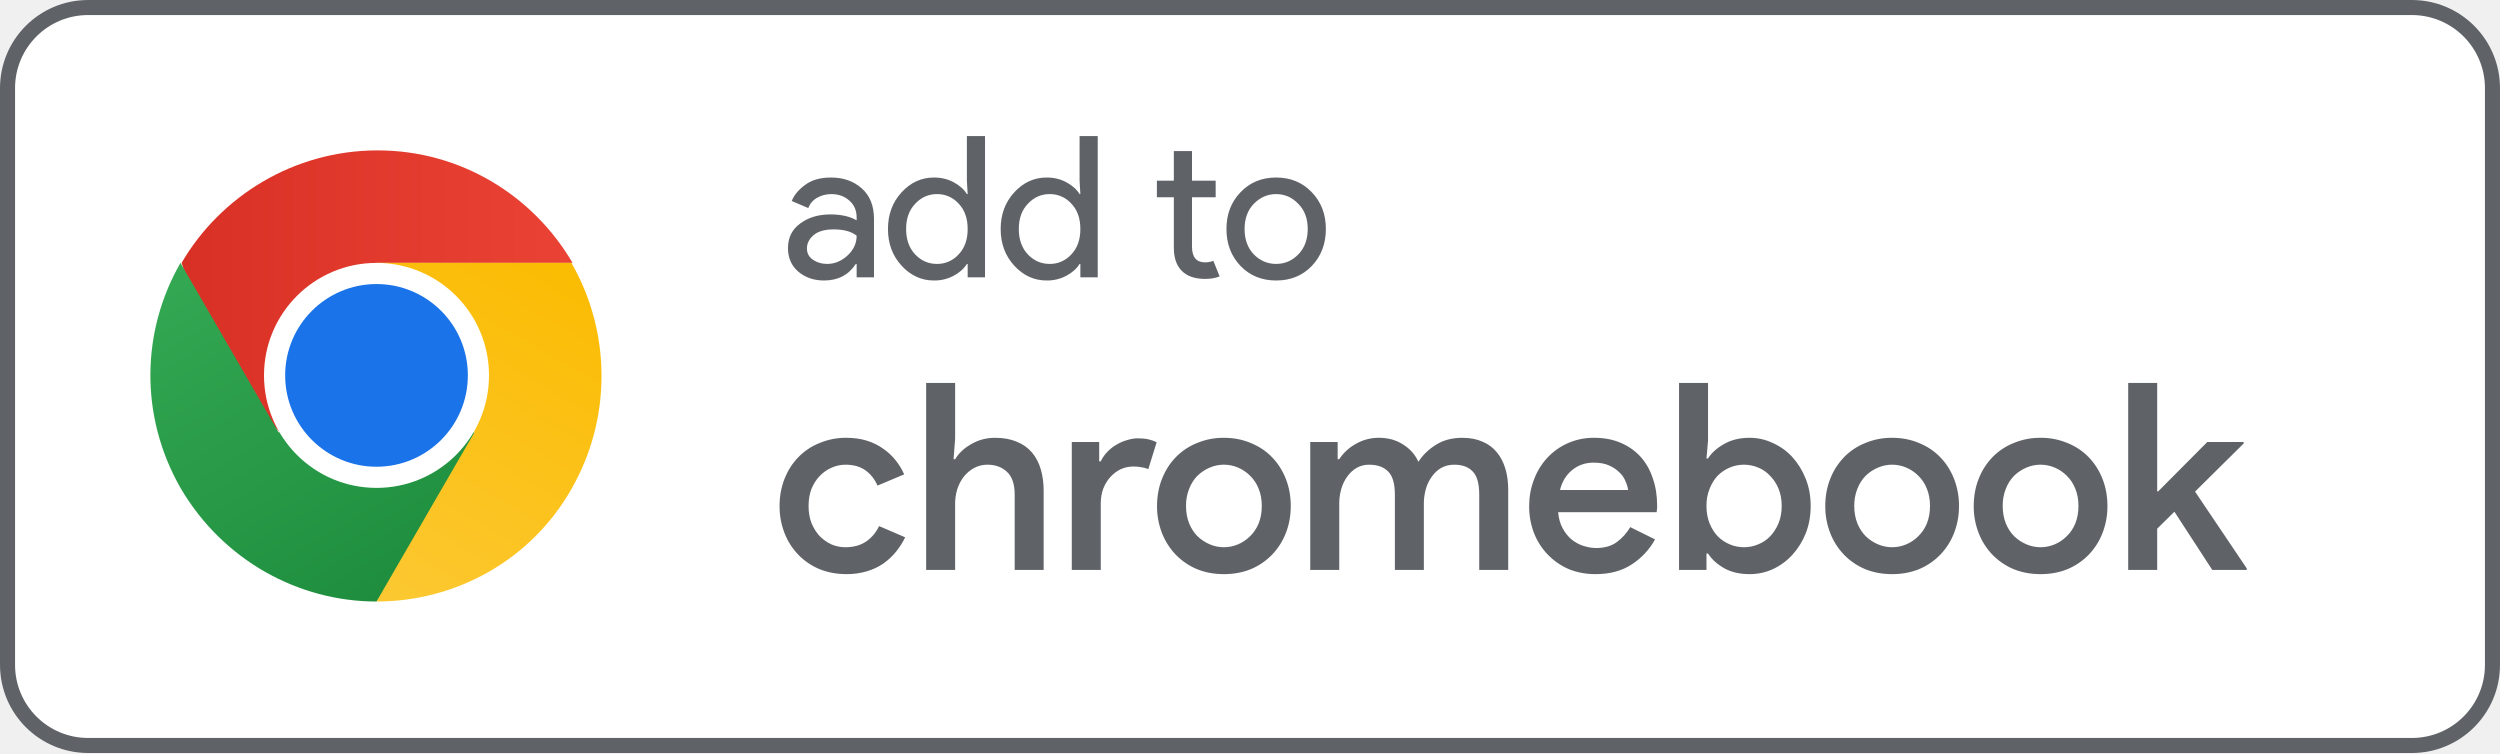
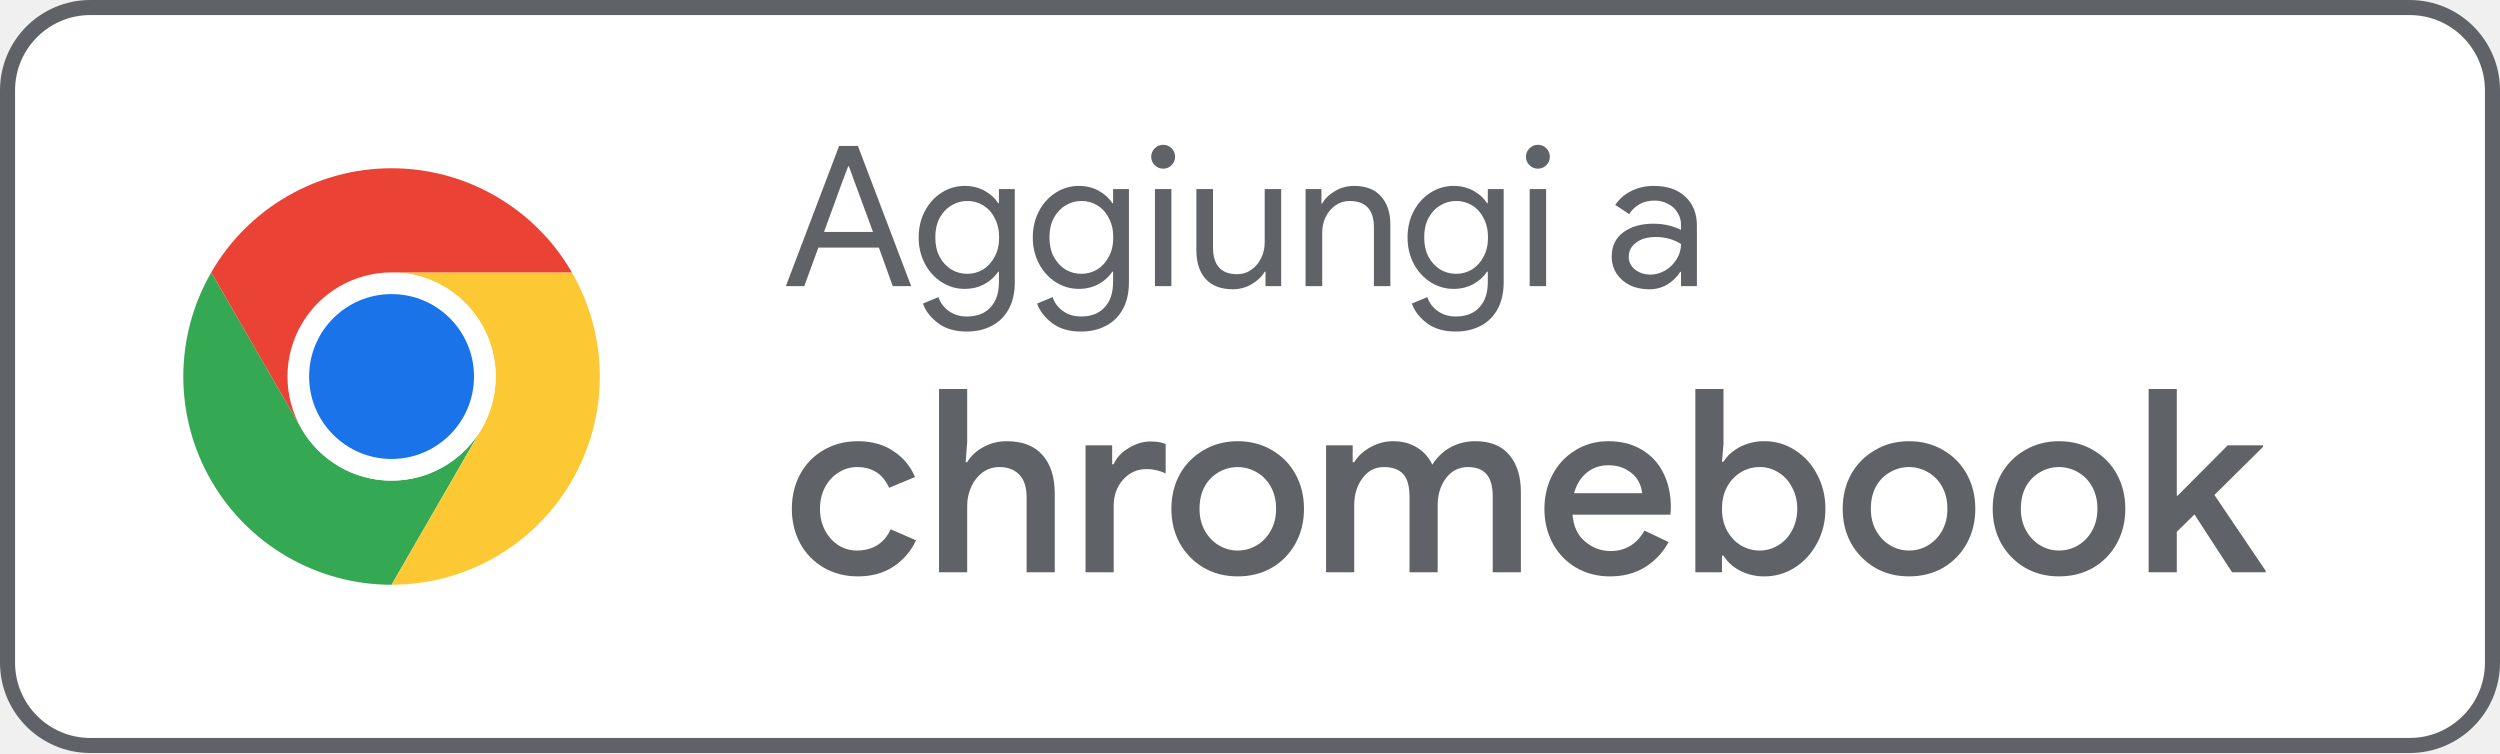
<svg xmlns="http://www.w3.org/2000/svg" width="166" height="50" fill="none">
-   <g clip-path="url(#a)">
-     <path fill="#fff" d="M0 5.85A5.85 5.85 0 0 1 5.85 0h154.3A5.85 5.85 0 0 1 166 5.85v38.3a5.85 5.85 0 0 1-5.85 5.85H5.85A5.85 5.85 0 0 1 0 44.15V5.85Z" />
-     <path fill="#5F6368" fill-rule="evenodd" d="M160.15 1H5.85A4.85 4.85 0 0 0 1 5.85v38.3A4.85 4.85 0 0 0 5.85 49h154.3a4.85 4.85 0 0 0 4.85-4.85V5.85A4.85 4.85 0 0 0 160.15 1ZM5.85 0A5.85 5.85 0 0 0 0 5.85v38.3A5.85 5.85 0 0 0 5.85 50h154.3a5.85 5.85 0 0 0 5.85-5.85V5.85A5.85 5.85 0 0 0 160.15 0H5.85Z" clip-rule="evenodd" />
-     <path fill="#5F6368" d="M82.366 12.77c.62-.655 1.41-.983 2.37-.983.961 0 1.752.328 2.372.983.62.646.93 1.458.93 2.436s-.31 1.795-.93 2.45c-.62.646-1.41.969-2.371.969-.96 0-1.751-.323-2.371-.97-.62-.654-.93-1.47-.93-2.449 0-.978.31-1.79.93-2.436Zm.89 4.126c.42.419.913.628 1.48.628.568 0 1.057-.209 1.468-.628.419-.428.629-.991.629-1.69 0-.698-.21-1.257-.63-1.676-.41-.428-.899-.642-1.466-.642-.568 0-1.061.214-1.48.642-.41.419-.616.978-.616 1.676 0 .699.205 1.262.616 1.69ZM80.013 18.52c-.672 0-1.188-.179-1.546-.537-.349-.358-.524-.864-.524-1.52v-3.366h-1.126v-1.1h1.126v-1.965h1.206v1.965h1.571v1.1h-1.572v3.275c0 .698.289 1.048.865 1.048.218 0 .402-.035.55-.105l.42 1.035c-.263.113-.586.17-.97.17ZM69.496 18.625c-.83 0-1.545-.328-2.148-.983-.602-.654-.904-1.467-.904-2.436 0-.97.302-1.781.904-2.436.603-.655 1.319-.983 2.148-.983.49 0 .926.105 1.31.315.393.21.686.471.878.786h.052l-.052-.891v-2.96h1.205v9.378h-1.153v-.89h-.052c-.192.314-.485.576-.878.785a2.69 2.69 0 0 1-1.31.315Zm.197-1.1a1.9 1.9 0 0 0 1.44-.63c.402-.418.603-.982.603-1.689 0-.707-.2-1.27-.602-1.69a1.9 1.9 0 0 0-1.441-.628c-.56 0-1.04.214-1.441.642-.402.419-.603.978-.603 1.676 0 .699.201 1.262.603 1.69.402.419.882.628 1.44.628ZM62.013 18.625c-.83 0-1.545-.328-2.148-.983-.603-.654-.904-1.467-.904-2.436 0-.97.301-1.781.904-2.436.602-.655 1.319-.983 2.148-.983.49 0 .926.105 1.31.315.393.21.685.471.878.786h.052l-.052-.891v-2.96h1.205v9.378h-1.153v-.89h-.052c-.192.314-.485.576-.878.785a2.69 2.69 0 0 1-1.31.315Zm.197-1.1a1.9 1.9 0 0 0 1.44-.63c.402-.418.603-.982.603-1.689 0-.707-.2-1.27-.602-1.69a1.9 1.9 0 0 0-1.441-.628c-.56 0-1.04.214-1.441.642-.402.419-.603.978-.603 1.676 0 .699.201 1.262.603 1.69.401.419.882.628 1.44.628ZM54.72 18.625c-.682 0-1.254-.197-1.716-.59-.455-.393-.682-.912-.682-1.558 0-.699.271-1.245.813-1.638.54-.401 1.209-.602 2.004-.602.707 0 1.288.13 1.742.393v-.184c0-.471-.162-.847-.485-1.126-.323-.288-.72-.432-1.192-.432-.35 0-.668.083-.956.248a1.29 1.29 0 0 0-.576.682l-1.1-.472c.148-.384.44-.738.877-1.06.437-.333 1.013-.499 1.729-.499.82 0 1.502.24 2.043.72.542.481.812 1.158.812 2.031v3.877h-1.152v-.89h-.053c-.48.733-1.183 1.1-2.109 1.1Zm.196-1.1c.498 0 .947-.184 1.349-.55.41-.376.616-.817.616-1.324-.34-.279-.852-.419-1.533-.419-.585 0-1.026.127-1.323.38-.297.253-.445.55-.445.89 0 .315.135.564.406.748.27.183.58.274.93.274ZM141.312 25.428h1.925v7.197h.069l3.26-3.278h2.411v.104l-3.226 3.191 3.434 5.099v.104h-2.289l-2.515-3.867-1.144 1.127v2.74h-1.925V25.428ZM135.494 29.07a4.51 4.51 0 0 1 1.786.347c.544.22 1.012.531 1.405.936s.7.884.919 1.44c.22.554.33 1.156.33 1.803a4.85 4.85 0 0 1-.33 1.804 4.314 4.314 0 0 1-.919 1.439 4.252 4.252 0 0 1-1.405.954c-.543.22-1.138.33-1.786.33-.647 0-1.243-.11-1.786-.33a4.262 4.262 0 0 1-1.405-.954 4.33 4.33 0 0 1-.919-1.44 4.87 4.87 0 0 1-.329-1.803c0-.647.11-1.249.329-1.803a4.33 4.33 0 0 1 .919-1.44 4.052 4.052 0 0 1 1.405-.936 4.513 4.513 0 0 1 1.786-.347Zm0 7.266c.324 0 .636-.064.937-.19.3-.128.566-.307.797-.538.243-.232.434-.515.573-.85.138-.347.208-.734.208-1.162 0-.428-.07-.81-.208-1.144a2.418 2.418 0 0 0-.573-.868 2.492 2.492 0 0 0-.797-.537 2.383 2.383 0 0 0-1.873 0 2.686 2.686 0 0 0-.815.537 2.52 2.52 0 0 0-.555.868 2.966 2.966 0 0 0-.208 1.144c0 .428.069.815.208 1.162.138.335.323.618.555.85.242.23.514.41.815.537.3.127.612.191.936.191ZM125.638 29.07c.647 0 1.243.115 1.786.347.543.22 1.012.531 1.405.936s.699.884.919 1.44a4.85 4.85 0 0 1 .329 1.803 4.85 4.85 0 0 1-.329 1.804 4.33 4.33 0 0 1-.919 1.439 4.262 4.262 0 0 1-1.405.954c-.543.22-1.139.33-1.786.33-.648 0-1.243-.11-1.786-.33a4.252 4.252 0 0 1-1.405-.954 4.33 4.33 0 0 1-.919-1.44 4.85 4.85 0 0 1-.33-1.803c0-.647.11-1.249.33-1.803a4.33 4.33 0 0 1 .919-1.44 4.042 4.042 0 0 1 1.405-.936 4.51 4.51 0 0 1 1.786-.347Zm0 7.266c.324 0 .636-.064.936-.19.301-.128.567-.307.798-.538.243-.232.434-.515.572-.85.139-.347.208-.734.208-1.162 0-.428-.069-.81-.208-1.144a2.403 2.403 0 0 0-.572-.868 2.485 2.485 0 0 0-.798-.537 2.383 2.383 0 0 0-1.873 0 2.71 2.71 0 0 0-.815.537 2.55 2.55 0 0 0-.555.868 2.985 2.985 0 0 0-.208 1.144c0 .428.07.815.208 1.162.139.335.324.618.555.85.243.23.515.41.815.537.301.127.613.191.937.191ZM111.489 25.428h1.925v3.833l-.104 1.179h.104c.231-.37.584-.688 1.058-.954.474-.277 1.04-.416 1.699-.416.544 0 1.058.115 1.544.347.497.22.93.531 1.3.936s.665.884.885 1.44c.219.543.329 1.144.329 1.803s-.11 1.266-.329 1.82a4.696 4.696 0 0 1-.885 1.423 4.07 4.07 0 0 1-1.3.954c-.486.22-1 .33-1.544.33-.659 0-1.225-.134-1.699-.4-.474-.277-.827-.6-1.058-.97h-.104v1.092h-1.821V25.428Zm4.318 10.908c.324 0 .636-.064.936-.19.313-.128.578-.307.798-.538.231-.243.416-.532.555-.867.139-.336.208-.717.208-1.145 0-.428-.069-.81-.208-1.144a2.587 2.587 0 0 0-.555-.85 2.155 2.155 0 0 0-.798-.555 2.426 2.426 0 0 0-1.89 0c-.3.127-.566.306-.798.537-.219.232-.398.52-.537.868a2.966 2.966 0 0 0-.208 1.144c0 .428.069.815.208 1.162.139.335.318.618.537.85.232.23.498.41.798.537.301.127.619.191.954.191ZM109.895 35.816a4.61 4.61 0 0 1-1.526 1.647c-.659.44-1.468.66-2.428.66-.636 0-1.225-.11-1.769-.33a4.312 4.312 0 0 1-2.306-2.376 4.898 4.898 0 0 1-.33-1.821c0-.613.105-1.19.313-1.734a4.39 4.39 0 0 1 .867-1.44 4.197 4.197 0 0 1 1.37-.988 4.209 4.209 0 0 1 1.769-.364c.659 0 1.242.11 1.751.33.52.219.96.525 1.318.918.358.393.63.867.815 1.422.197.555.295 1.162.295 1.821v.156a.768.768 0 0 0-.017.157.55.55 0 0 0-.018.138h-6.538c.035.405.133.758.295 1.058.162.3.359.55.59.746.243.196.509.34.798.433.289.093.572.139.849.139.555 0 1.012-.133 1.37-.399a3.29 3.29 0 0 0 .885-.988l1.647.815Zm-1.786-3.278a2.129 2.129 0 0 0-.173-.572 1.528 1.528 0 0 0-.399-.59 2.096 2.096 0 0 0-.694-.468c-.277-.127-.618-.19-1.023-.19-.555 0-1.035.167-1.439.502-.394.324-.659.763-.798 1.318h4.526ZM87 29.347h1.821v1.145h.104a3.064 3.064 0 0 1 1.11-1.023 3.037 3.037 0 0 1 1.509-.4c.636 0 1.18.151 1.63.452.462.289.798.67 1.006 1.144.289-.45.676-.826 1.162-1.127.485-.312 1.07-.468 1.751-.468.52 0 .971.087 1.353.26.382.162.694.393.936.694.255.3.445.664.573 1.092.127.416.19.885.19 1.405v5.324h-1.924V32.85c0-.74-.145-1.254-.434-1.543-.278-.3-.688-.451-1.231-.451-.312 0-.596.07-.85.208-.243.139-.45.33-.624.572a2.553 2.553 0 0 0-.4.816 3.46 3.46 0 0 0-.138.988v4.405H92.62V32.85c0-.74-.15-1.254-.45-1.543-.29-.3-.712-.451-1.267-.451-.3 0-.572.07-.815.208-.243.139-.45.33-.624.572a2.551 2.551 0 0 0-.399.816 3.46 3.46 0 0 0-.139.988v4.405H87v-8.498ZM81.267 29.07c.648 0 1.243.115 1.787.347.543.22 1.011.531 1.404.936s.7.884.92 1.44c.219.554.329 1.156.329 1.803s-.11 1.249-.33 1.804a4.324 4.324 0 0 1-.919 1.439 4.257 4.257 0 0 1-1.404.954c-.544.22-1.14.33-1.787.33s-1.242-.11-1.786-.33a4.258 4.258 0 0 1-1.404-.954 4.322 4.322 0 0 1-.92-1.44 4.856 4.856 0 0 1-.33-1.803c0-.647.11-1.249.33-1.803.22-.555.526-1.035.92-1.44a4.048 4.048 0 0 1 1.404-.936 4.513 4.513 0 0 1 1.786-.347Zm0 7.266c.324 0 .636-.064.937-.19.3-.128.566-.307.797-.538.243-.232.434-.515.573-.85.139-.347.208-.734.208-1.162 0-.428-.07-.81-.208-1.144a2.415 2.415 0 0 0-.573-.868 2.49 2.49 0 0 0-.797-.537 2.38 2.38 0 0 0-1.873 0 2.7 2.7 0 0 0-.815.537c-.231.232-.416.52-.555.868a2.971 2.971 0 0 0-.208 1.144c0 .428.07.815.208 1.162.139.335.324.618.555.85a2.7 2.7 0 0 0 .815.537c.3.127.613.191.936.191ZM71.166 29.347h1.82v1.284h.105c.104-.22.243-.422.416-.607a2.67 2.67 0 0 1 .607-.486c.231-.139.468-.243.711-.312.254-.081.497-.121.728-.121.278 0 .515.023.711.069.197.046.376.11.538.19l-.555 1.787a1.586 1.586 0 0 0-.433-.122 2.511 2.511 0 0 0-.555-.052c-.313 0-.602.064-.868.191-.254.127-.48.3-.676.52-.196.22-.352.48-.468.78-.104.301-.156.62-.156.955v4.422h-1.925v-8.498ZM61.496 25.428h1.925v3.694l-.104 1.37h.104c.243-.405.601-.74 1.075-1.006.474-.277 1-.416 1.578-.416.555 0 1.035.087 1.44.26.404.162.74.399 1.005.711.266.312.463.688.59 1.127.127.428.19.902.19 1.422v5.255h-1.924V32.85c0-.705-.174-1.214-.52-1.526-.336-.312-.764-.468-1.284-.468a1.8 1.8 0 0 0-.902.225c-.254.14-.48.33-.676.573-.185.242-.33.52-.433.832a3.4 3.4 0 0 0-.14.971v4.388h-1.924V25.428ZM60.105 35.677a4.915 4.915 0 0 1-.607.954c-.231.289-.509.549-.832.78-.313.22-.677.393-1.093.52a4.67 4.67 0 0 1-1.37.191c-.647 0-1.243-.11-1.786-.33a4.258 4.258 0 0 1-1.405-.953 4.322 4.322 0 0 1-.919-1.44 4.856 4.856 0 0 1-.33-1.803c0-.647.11-1.249.33-1.803.22-.555.526-1.035.92-1.44a4.048 4.048 0 0 1 1.404-.936 4.513 4.513 0 0 1 1.786-.347c.497 0 .948.063 1.353.19.416.128.78.307 1.092.538.324.22.601.48.833.78.231.29.416.596.555.92l-1.77.745c-.196-.439-.467-.78-.814-1.023-.347-.243-.786-.364-1.318-.364-.324 0-.636.07-.937.208-.289.127-.549.312-.78.555-.22.231-.399.514-.538.85-.127.335-.19.71-.19 1.127 0 .416.063.792.19 1.127.14.336.318.624.538.867.231.231.491.416.78.555.3.127.613.191.937.191.532 0 .983-.121 1.352-.364.382-.255.677-.601.885-1.04l1.734.745Z" />
-     <path fill="url(#b)" d="m12.056 17.456 2.071 6.287 4.438 4.955 6.509-11.242h12.944c-2.589-4.438-7.397-7.47-12.944-7.47-5.547 0-10.429 3.032-13.018 7.47Z" />
-     <path fill="url(#c)" d="m25 39.94 4.438-4.955 2.07-6.287H18.492l-6.509-11.242c-2.589 4.511-2.736 10.133 0 14.94 2.81 4.808 7.84 7.545 13.018 7.545Z" />
-     <path fill="url(#d)" d="M37.944 17.456H25l6.509 11.242L25 39.941c5.177 0 10.207-2.663 12.944-7.47a15.107 15.107 0 0 0 0-15.015Z" />
-     <path fill="#fff" d="M25 32.396a7.47 7.47 0 1 0 0-14.94 7.47 7.47 0 0 0 0 14.94Z" />
-     <path fill="#1A73E8" d="M25 30.991a6.065 6.065 0 1 0 0-12.13 6.065 6.065 0 0 0 0 12.13Z" />
-   </g>
-   <defs>
-     <linearGradient id="b" x1="12.028" x2="37.942" y1="19.346" y2="19.346" gradientUnits="userSpaceOnUse">
-       <stop stop-color="#D93025" />
-       <stop offset="1" stop-color="#EA4335" />
-     </linearGradient>
-     <linearGradient id="c" x1="26.604" x2="13.646" y1="38.982" y2="16.539" gradientUnits="userSpaceOnUse">
-       <stop stop-color="#1E8E3E" />
-       <stop offset="1" stop-color="#34A853" />
-     </linearGradient>
-     <linearGradient id="d" x1="35.798" x2="22.841" y1="17.446" y2="39.888" gradientUnits="userSpaceOnUse">
-       <stop stop-color="#FBBC04" />
-       <stop offset="1" stop-color="#FCC934" />
-     </linearGradient>
-     <clipPath id="a">
-       <path fill="#fff" d="M0 0h166v50H0z" />
-     </clipPath>
-   </defs>
+   <rect width="165" height="49" x=".5" y=".5" fill="#fff" rx="5.5" />
+   <rect width="165" height="49" x=".5" y=".5" stroke="#5F6368" rx="5.5" />
+   <path fill="#34A853" d="m20.013 28.458-5.987-10.37a13.82 13.82 0 0 0-.001 13.827A13.82 13.82 0 0 0 26 38.828l5.987-10.37v-.002a6.914 6.914 0 0 1-11.975.002" />
+   <path fill="#FCC934" d="m31.987 28.458-5.986 10.37a13.82 13.82 0 0 0 11.974-6.913 13.82 13.82 0 0 0-.002-13.829H26l-.002.001a6.914 6.914 0 0 1 5.99 10.37" />
+   <path fill="#fff" d="M26 31.914a6.914 6.914 0 1 0 0-13.828 6.914 6.914 0 0 0 0 13.828" />
+   <path fill="#1A73E8" d="M26 30.475a5.474 5.474 0 1 0 0-10.948 5.474 5.474 0 0 0 0 10.948" />
+   <path fill="#EA4335" d="M26 18.086h11.973A13.82 13.82 0 0 0 26 11.172a13.82 13.82 0 0 0-11.974 6.916l5.986 10.37h.002A6.915 6.915 0 0 1 26 18.087" />
+   <path fill="#5F6368" d="M55.718 9.692h1.248L60.502 19H59.28l-.923-2.561H54.34L53.404 19h-1.222zm2.249 5.707-1.235-3.354-.364-1.001h-.052l-.377 1.001-1.222 3.354zm6.23 6.617q-1.17 0-1.911-.559-.741-.56-1.001-1.3l1.027-.429q.195.572.689.923.506.364 1.196.364 1.027 0 1.573-.611.559-.598.559-1.677v-.689h-.052q-.312.494-.897.819t-1.326.325a2.8 2.8 0 0 1-1.521-.442 3.2 3.2 0 0 1-1.118-1.222 3.7 3.7 0 0 1-.416-1.755q0-.975.416-1.755t1.118-1.222a2.8 2.8 0 0 1 1.52-.442q.742 0 1.327.325.585.326.897.819h.052v-.936h1.053v6.188q0 1.066-.416 1.807a2.65 2.65 0 0 1-1.144 1.105q-.716.364-1.625.364m.026-3.835q.572 0 1.053-.286.48-.3.767-.845.299-.546.299-1.287t-.3-1.287a2 2 0 0 0-.766-.845 2 2 0 0 0-1.053-.286q-.573 0-1.053.299-.481.285-.78.832-.286.546-.286 1.287t.286 1.287q.299.546.78.845.48.286 1.053.286m7.553 3.835q-1.17 0-1.911-.559-.741-.56-1.001-1.3l1.027-.429q.195.572.689.923.507.364 1.196.364 1.026 0 1.573-.611.559-.598.559-1.677v-.689h-.052q-.312.494-.897.819t-1.326.325a2.8 2.8 0 0 1-1.521-.442 3.2 3.2 0 0 1-1.118-1.222 3.7 3.7 0 0 1-.416-1.755q0-.975.416-1.755t1.118-1.222a2.8 2.8 0 0 1 1.52-.442q.742 0 1.327.325.585.326.897.819h.052v-.936h1.053v6.188q0 1.066-.416 1.807a2.65 2.65 0 0 1-1.144 1.105q-.716.364-1.625.364m.026-3.835q.572 0 1.053-.286.48-.3.767-.845.3-.546.299-1.287 0-.741-.3-1.287a2 2 0 0 0-.766-.845 2 2 0 0 0-1.053-.286q-.573 0-1.053.299-.48.285-.78.832-.286.546-.286 1.287t.286 1.287q.3.546.78.845.48.286 1.053.286m5.432-6.981a.76.76 0 0 1-.559-.234.76.76 0 0 1-.234-.559q0-.325.234-.559a.76.76 0 0 1 .56-.234q.324 0 .558.234a.76.76 0 0 1 .234.559.76.76 0 0 1-.234.559.74.74 0 0 1-.559.234m-.546 1.352h1.092V19h-1.092zm5.183 6.656q-1.196 0-1.82-.689-.612-.69-.612-1.911v-4.056h1.106v3.874q0 1.78 1.599 1.781.533 0 .948-.299a1.9 1.9 0 0 0 .65-.78 2.3 2.3 0 0 0 .234-1.014v-3.562h1.093V19h-1.04v-.962h-.052q-.286.495-.871.832a2.4 2.4 0 0 1-1.235.338m4.819-6.656h1.053v.962h.052q.273-.495.858-.832.585-.338 1.248-.338 1.182 0 1.794.689.624.69.624 1.885V19h-1.092v-3.913q0-1.742-1.625-1.742-.52 0-.936.299-.416.3-.65.78-.222.48-.221 1.014V19H86.69zm9.969 9.464q-1.17 0-1.911-.559-.741-.56-1.001-1.3l1.027-.429q.195.572.689.923.507.364 1.196.364 1.026 0 1.573-.611.558-.598.559-1.677v-.689h-.052q-.312.494-.897.819t-1.326.325a2.8 2.8 0 0 1-1.521-.442 3.2 3.2 0 0 1-1.118-1.222q-.416-.78-.416-1.755t.416-1.755 1.118-1.222a2.8 2.8 0 0 1 1.52-.442q.742 0 1.327.325.585.326.897.819h.052v-.936h1.053v6.188q-.001 1.066-.416 1.807a2.65 2.65 0 0 1-1.144 1.105q-.716.364-1.625.364m.026-3.835q.57 0 1.053-.286.48-.3.767-.845.299-.546.299-1.287t-.3-1.287a2.03 2.03 0 0 0-.766-.845 2 2 0 0 0-1.053-.286q-.573 0-1.053.299-.482.285-.78.832-.286.546-.286 1.287t.286 1.287q.298.546.78.845.48.286 1.053.286m5.432-6.981a.76.76 0 0 1-.559-.234.76.76 0 0 1-.234-.559q0-.325.234-.559a.76.76 0 0 1 .559-.234q.325 0 .559.234a.76.76 0 0 1 .234.559.76.76 0 0 1-.234.559.74.74 0 0 1-.559.234m-.546 1.352h1.092V19h-1.092zm7.918 6.656q-.702 0-1.274-.273a2.3 2.3 0 0 1-.884-.78 2.1 2.1 0 0 1-.312-1.131q0-1.027.767-1.599.78-.572 1.989-.572.598 0 1.079.13t.767.286v-.338q0-.468-.247-.832a1.5 1.5 0 0 0-.637-.572 1.9 1.9 0 0 0-.871-.208q-1.105 0-1.69.897l-.923-.611a2.7 2.7 0 0 1 1.066-.923q.663-.338 1.495-.338 1.326 0 2.093.715t.767 1.924V19h-1.053v-.949h-.052q-.312.495-.845.832a2.3 2.3 0 0 1-1.235.325m.091-.975q.52 0 .988-.273t.754-.741a1.85 1.85 0 0 0 .299-1.014q-.727-.468-1.677-.468-.82 0-1.313.377-.481.364-.481.936 0 .52.429.858.43.325 1.001.325M56.964 38.272q-1.258 0-2.261-.578a4.1 4.1 0 0 1-1.564-1.598q-.561-1.037-.561-2.312 0-1.292.561-2.312a4.1 4.1 0 0 1 1.564-1.598q1.003-.578 2.261-.578 1.395 0 2.363.663a3.7 3.7 0 0 1 1.428 1.717l-1.717.714q-.612-1.377-2.142-1.377-.645 0-1.207.357-.56.34-.901.969-.34.63-.34 1.445t.34 1.445.901.986q.56.34 1.207.34.782 0 1.36-.357.578-.374.884-1.054l1.683.731a4.14 4.14 0 0 1-1.479 1.734q-.985.663-2.38.663m5.387-12.444h1.87v3.536l-.102 1.326h.102q.357-.612 1.07-1.003.715-.39 1.548-.391 1.597 0 2.397.935.799.917.799 2.516V38h-1.87v-4.998q0-1.003-.493-1.496t-1.31-.493q-.627 0-1.121.357a2.4 2.4 0 0 0-.748.952 3 3 0 0 0-.272 1.258V38h-1.87zm9.728 3.74h1.768v1.258h.102q.273-.646.986-1.071.714-.442 1.462-.442.612 0 1.003.17v1.955a2.85 2.85 0 0 0-1.292-.289q-.917 0-1.547.714-.612.697-.612 1.717V38h-1.87zm10.103 8.704q-1.257 0-2.26-.578a4.3 4.3 0 0 1-1.582-1.615q-.56-1.02-.56-2.295t.56-2.295a4.2 4.2 0 0 1 1.581-1.598q1.003-.595 2.261-.595 1.275 0 2.278.595 1.003.578 1.564 1.598t.561 2.295-.56 2.295a4.2 4.2 0 0 1-1.565 1.615q-1.002.578-2.278.578m0-1.717q.68 0 1.258-.34t.935-.969.357-1.462q0-.85-.357-1.479a2.44 2.44 0 0 0-.935-.952 2.5 2.5 0 0 0-2.516 0 2.44 2.44 0 0 0-.935.952q-.34.63-.34 1.479 0 .833.357 1.462.357.63.935.969.579.34 1.241.34m5.868-6.987h1.768v1.122h.102q.374-.612 1.088-1.003t1.496-.391q.918 0 1.598.425t1.003 1.139a3.3 3.3 0 0 1 1.173-1.139q.748-.425 1.7-.425 1.479 0 2.244.918.765.9.765 2.465V38h-1.87v-5.015q0-1.054-.425-1.513-.408-.459-1.224-.459-.9 0-1.462.748-.544.73-.544 1.785V38h-1.87v-5.015q0-1.054-.425-1.513-.424-.459-1.275-.459-.884 0-1.428.748-.544.73-.544 1.785V38h-1.87zm18.851 8.704q-1.242 0-2.244-.578a4.1 4.1 0 0 1-1.547-1.598q-.561-1.037-.561-2.312 0-1.224.527-2.244a4.1 4.1 0 0 1 1.513-1.632q.969-.612 2.21-.612 1.274 0 2.21.561a3.64 3.64 0 0 1 1.445 1.564q.492.986.493 2.278 0 .153-.017.306a3 3 0 0 0-.017.17h-6.494q.084 1.156.833 1.785.747.63 1.7.629 1.461 0 2.244-1.36l1.598.765a4.4 4.4 0 0 1-1.564 1.666q-.987.612-2.329.612m2.142-5.525a2.1 2.1 0 0 0-.272-.833q-.238-.425-.748-.714-.494-.306-1.241-.306-.834 0-1.445.51-.596.51-.816 1.343zm8.118 5.525a3.44 3.44 0 0 1-1.649-.391q-.714-.391-1.071-.986h-.102V38h-1.768V25.828h1.87v3.655l-.102 1.173h.102q.357-.578 1.071-.969a3.44 3.44 0 0 1 1.649-.391q1.088 0 2.006.578a4.1 4.1 0 0 1 1.479 1.615q.561 1.02.561 2.295t-.561 2.295a4.24 4.24 0 0 1-1.479 1.615 3.7 3.7 0 0 1-2.006.578m-.323-1.717q.663 0 1.224-.34.578-.34.918-.969.357-.645.357-1.462 0-.816-.357-1.445a2.4 2.4 0 0 0-.918-.986 2.3 2.3 0 0 0-1.224-.34q-.663 0-1.241.34a2.6 2.6 0 0 0-.918.969q-.34.63-.34 1.462 0 .833.34 1.462.357.63.918.969.578.34 1.241.34m9.919 1.717q-1.257 0-2.261-.578a4.34 4.34 0 0 1-1.581-1.615q-.561-1.02-.561-2.295t.561-2.295a4.2 4.2 0 0 1 1.581-1.598q1.004-.595 2.261-.595 1.276 0 2.278.595 1.003.578 1.564 1.598t.561 2.295-.561 2.295a4.2 4.2 0 0 1-1.564 1.615q-1.002.578-2.278.578m0-1.717q.68 0 1.258-.34a2.56 2.56 0 0 0 .935-.969q.357-.63.357-1.462 0-.85-.357-1.479a2.43 2.43 0 0 0-.935-.952 2.5 2.5 0 0 0-2.516 0 2.44 2.44 0 0 0-.935.952q-.34.63-.34 1.479 0 .833.357 1.462.357.63.935.969.579.34 1.241.34m9.961 1.717q-1.257 0-2.261-.578a4.34 4.34 0 0 1-1.581-1.615q-.561-1.02-.561-2.295t.561-2.295a4.2 4.2 0 0 1 1.581-1.598q1.004-.595 2.261-.595 1.276 0 2.278.595 1.003.578 1.564 1.598t.561 2.295-.561 2.295a4.2 4.2 0 0 1-1.564 1.615q-1.002.578-2.278.578m0-1.717q.68 0 1.258-.34a2.56 2.56 0 0 0 .935-.969q.357-.63.357-1.462 0-.85-.357-1.479a2.43 2.43 0 0 0-.935-.952 2.5 2.5 0 0 0-2.516 0 2.44 2.44 0 0 0-.935.952q-.34.63-.34 1.479 0 .833.357 1.462.357.63.935.969.578.34 1.241.34m5.951-10.727h1.87v7.089h.051l3.332-3.349h2.346v.102l-3.23 3.196 3.4 5.032V38h-2.227l-2.499-3.842-1.173 1.156V38h-1.87z" />
</svg>
